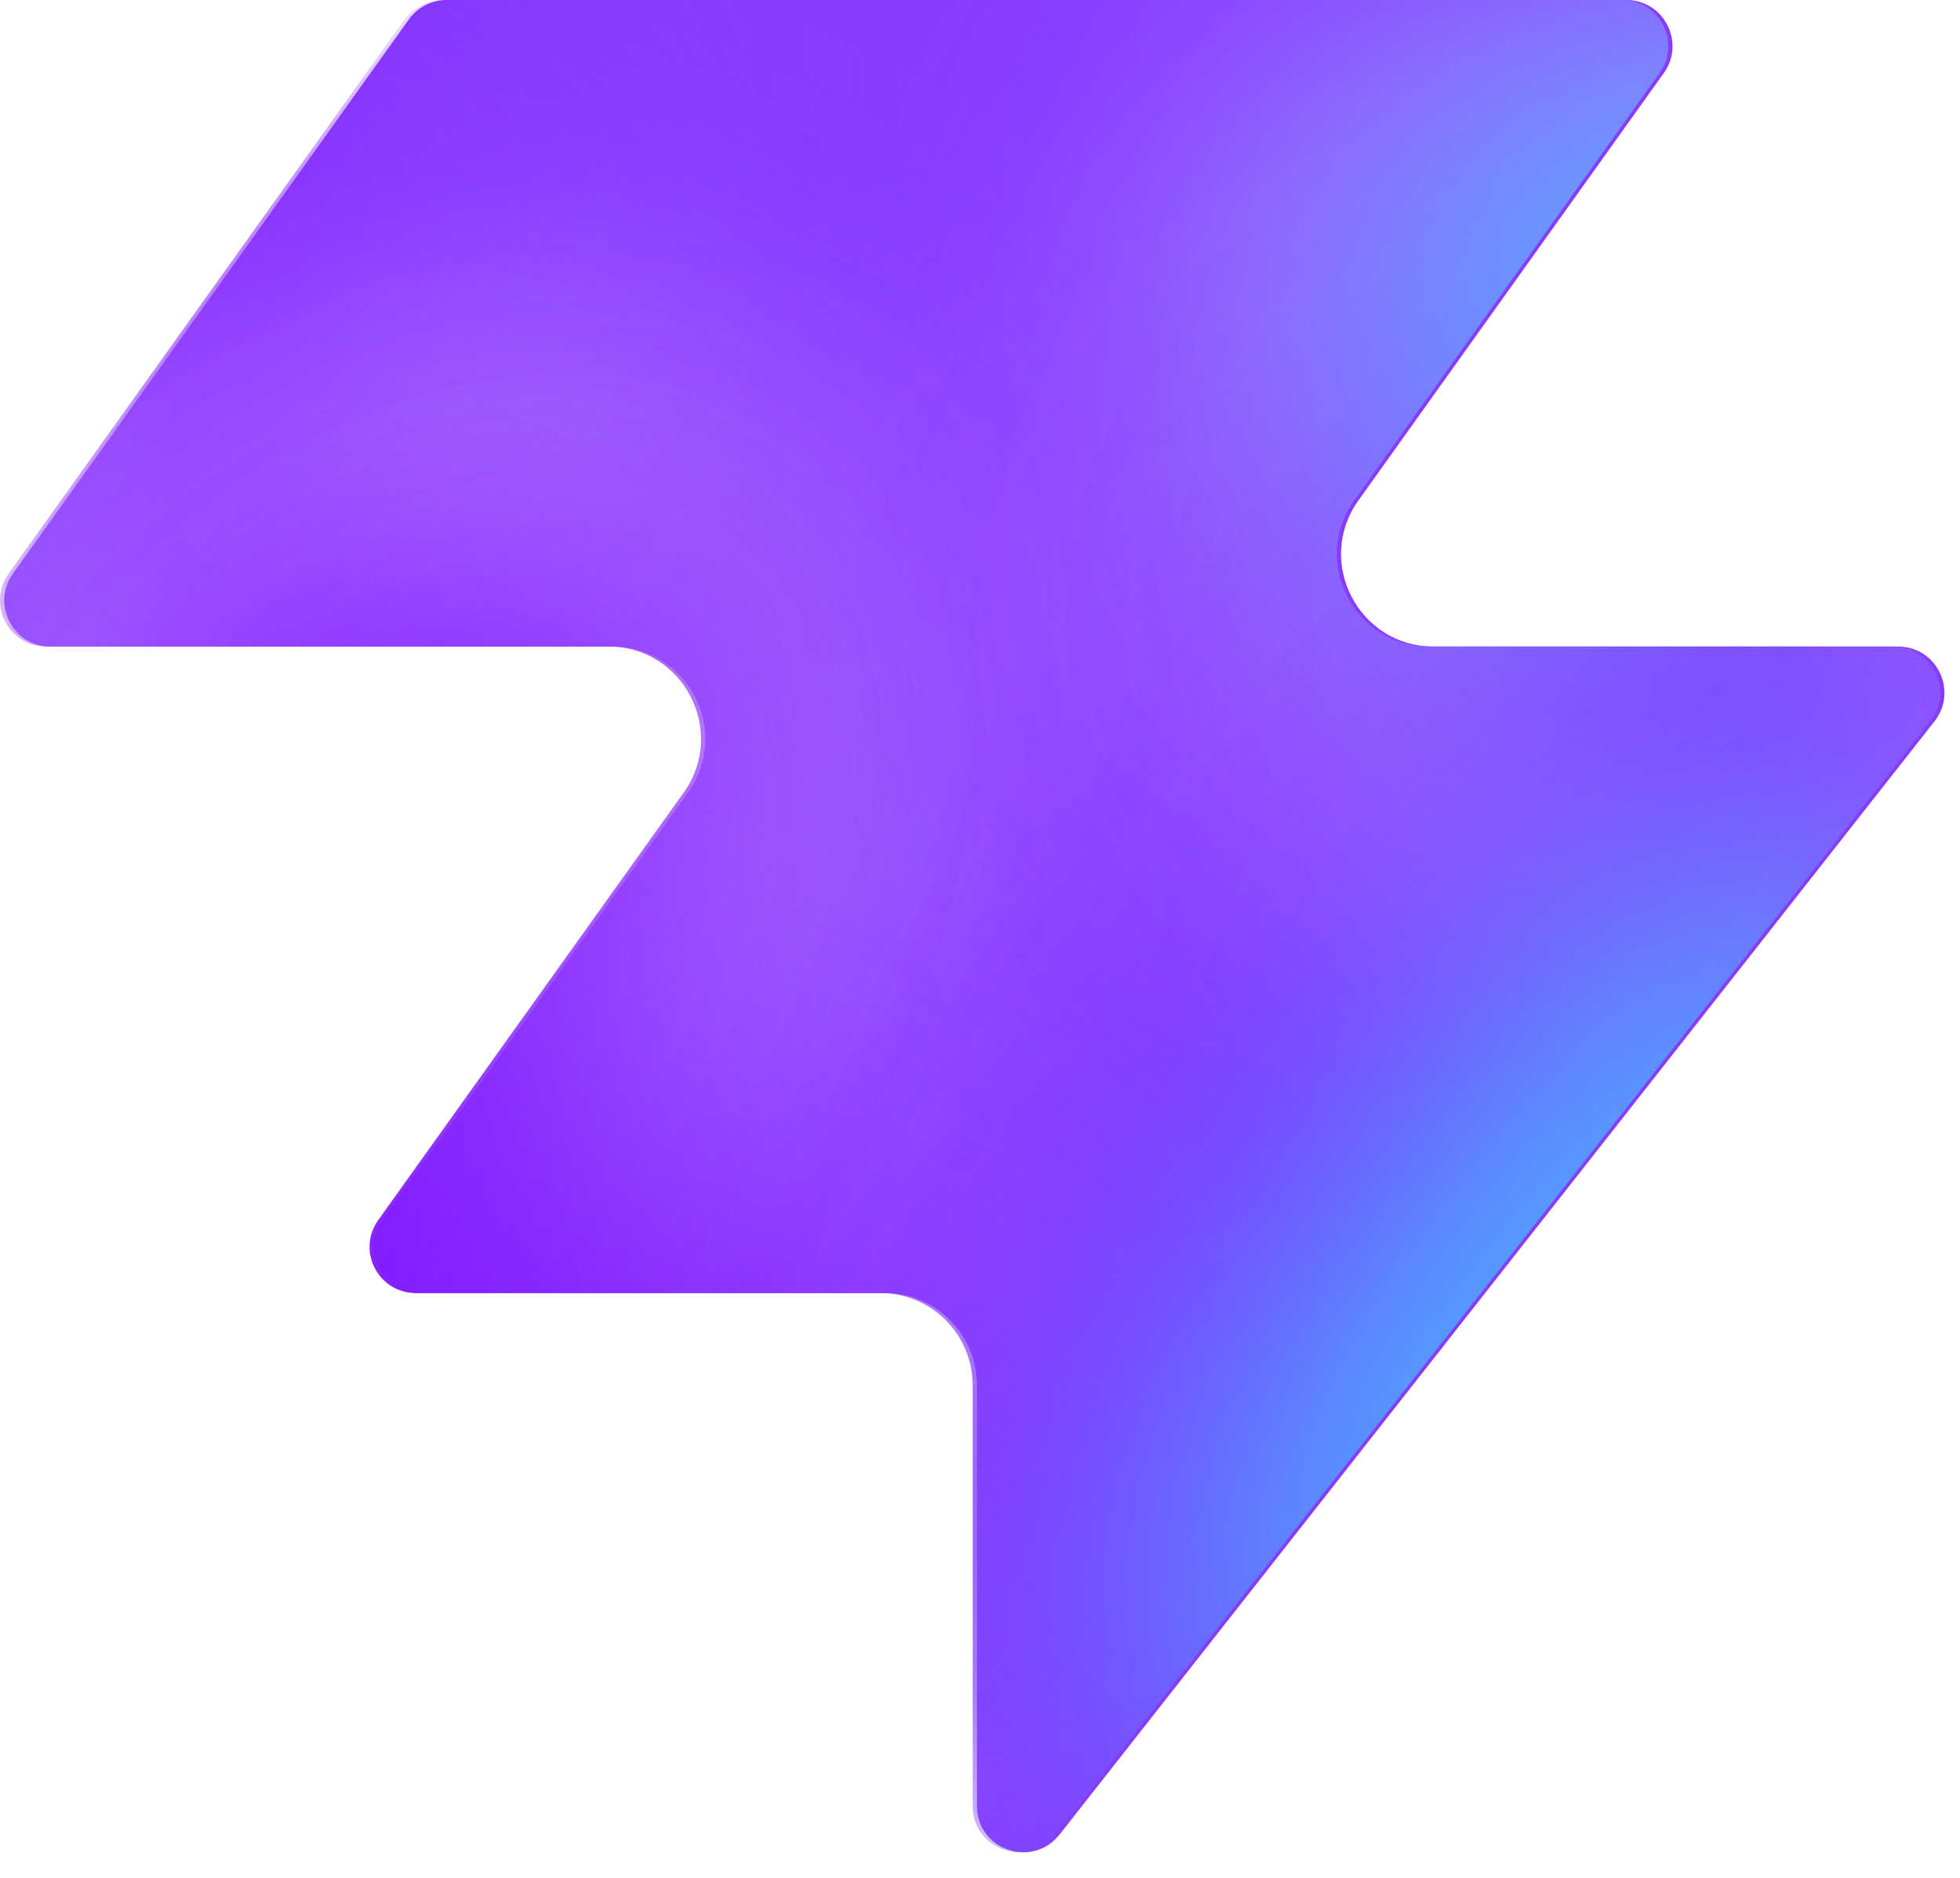
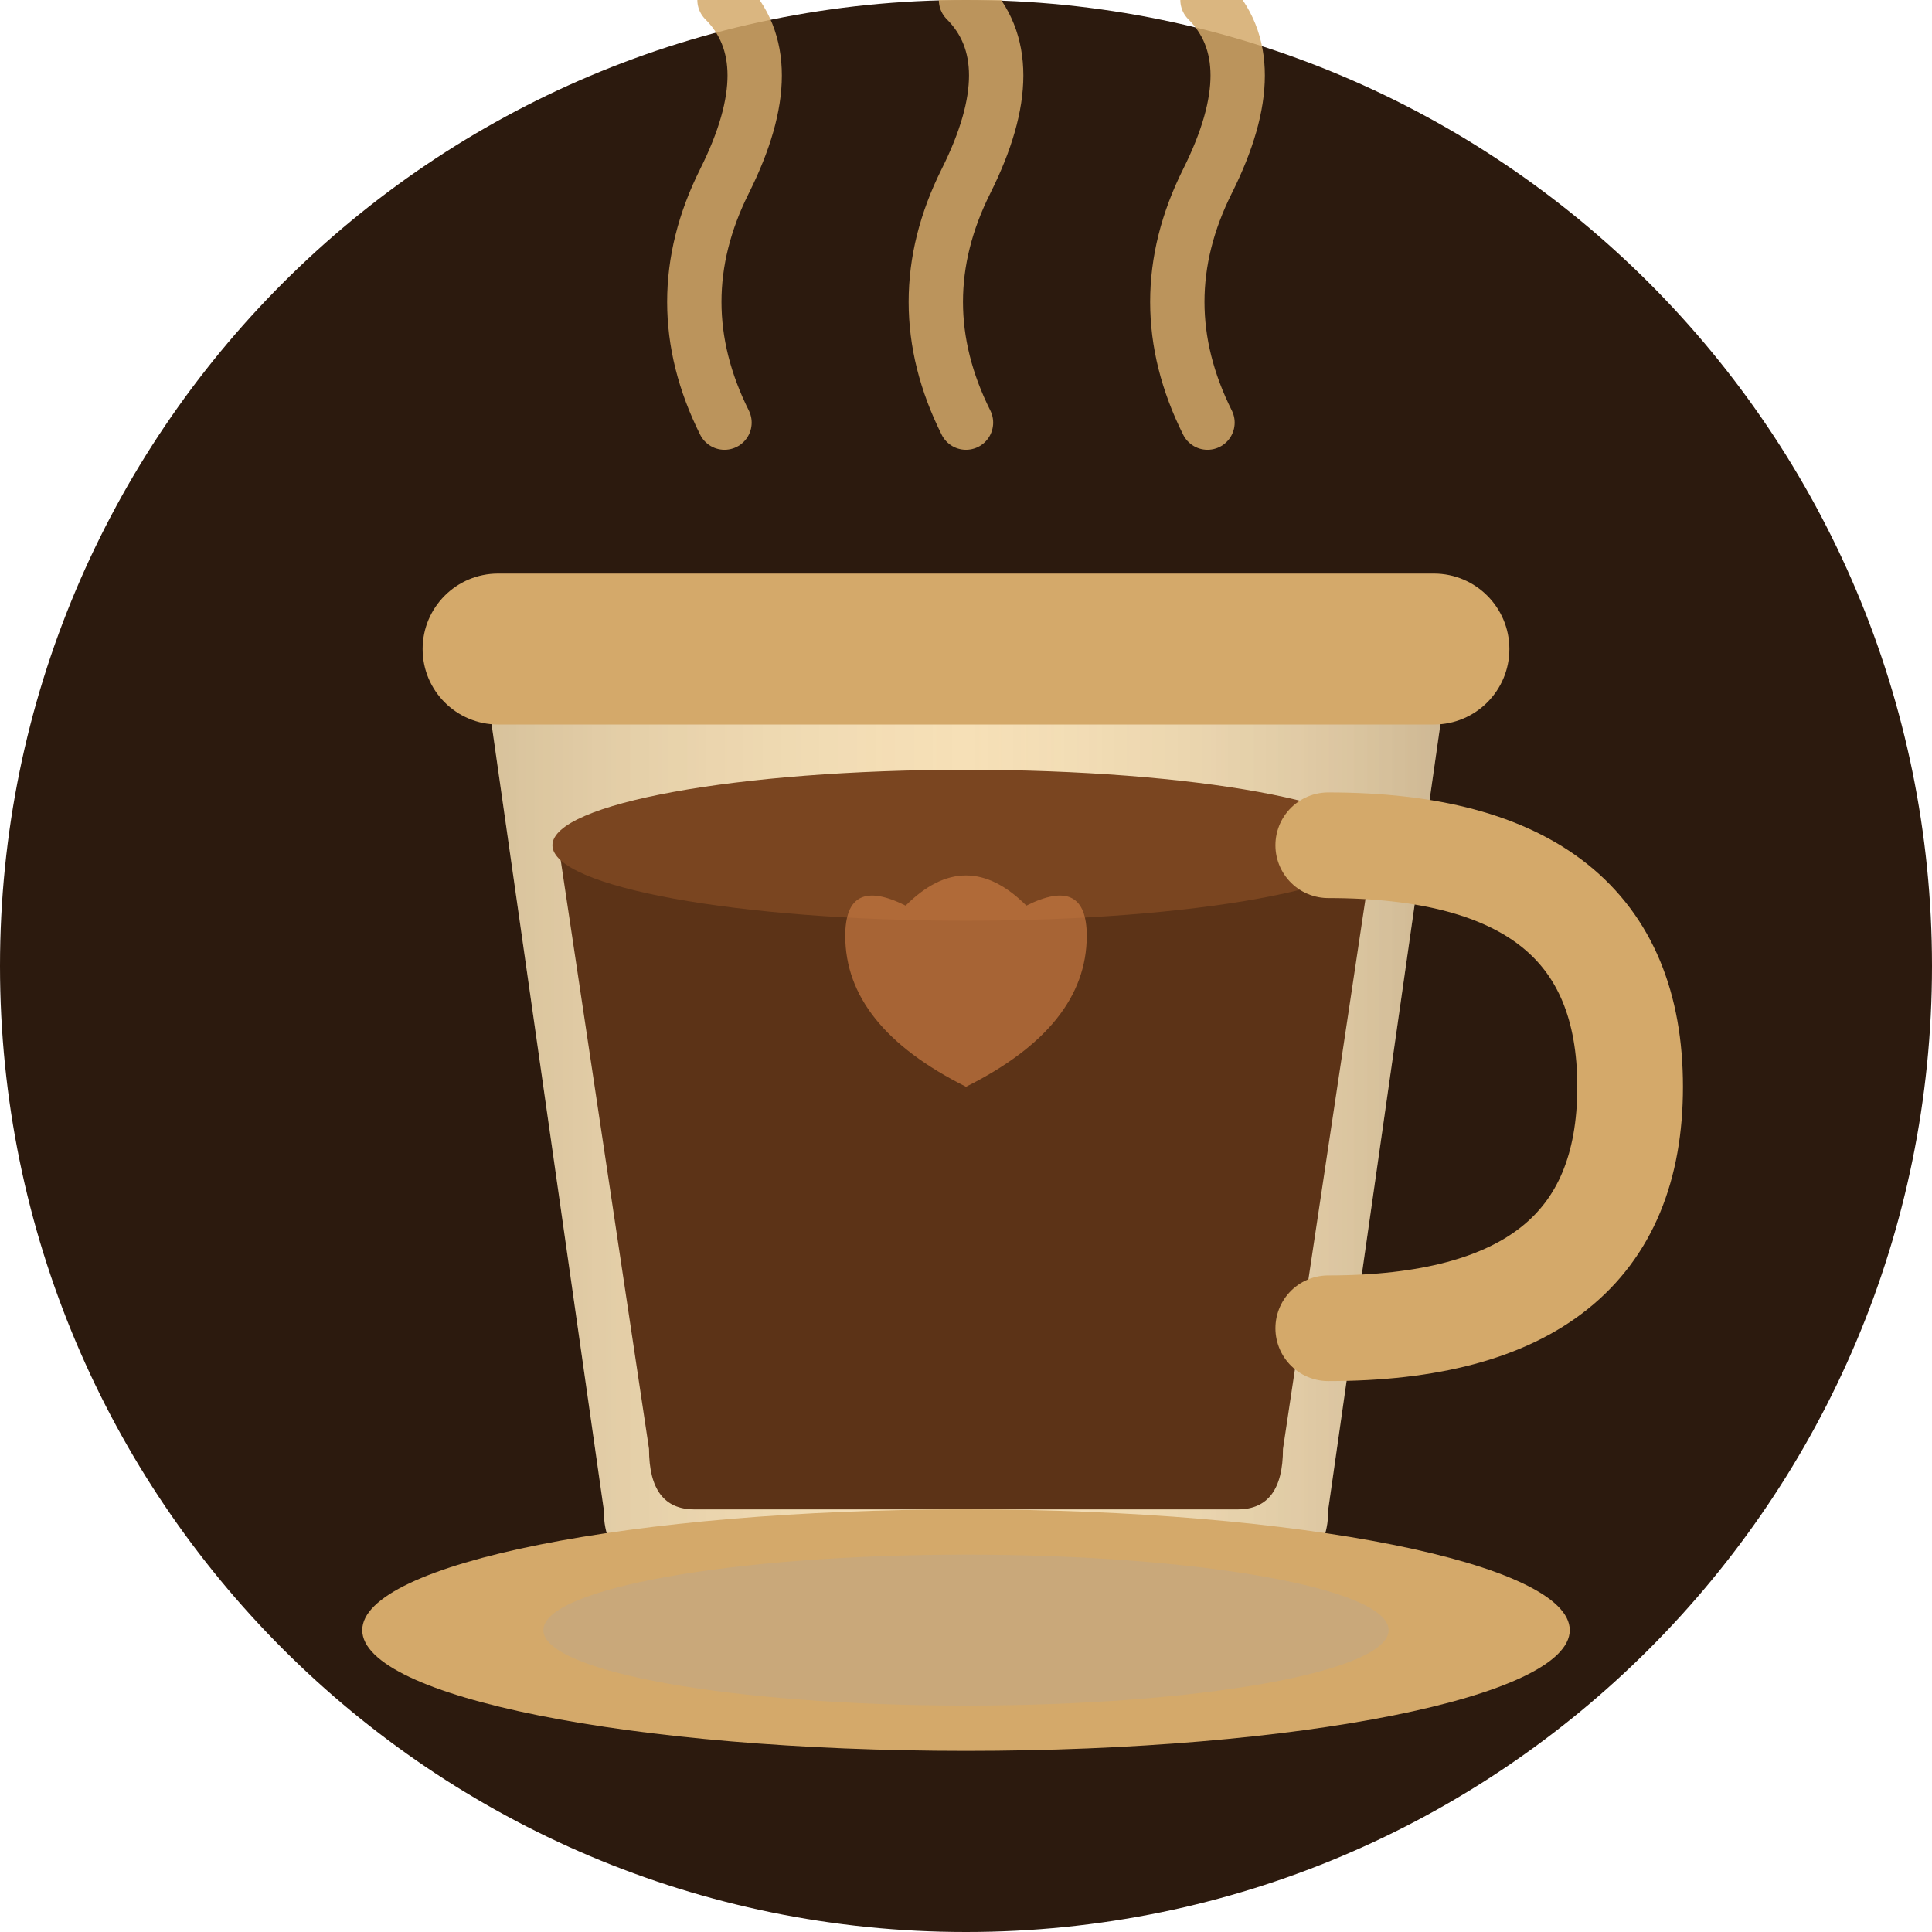
- <svg xmlns="http://www.w3.org/2000/svg" width="48" height="46" fill="none" viewBox="0 0 48 46">
-   <path fill="#863bff" d="M25.946 44.938c-.664.845-2.021.375-2.021-.698V33.937a2.26 2.26 0 0 0-2.262-2.262H10.287c-.92 0-1.456-1.04-.92-1.788l7.48-10.471c1.07-1.497 0-3.578-1.842-3.578H1.237c-.92 0-1.456-1.04-.92-1.788L10.013.474c.214-.297.556-.474.92-.474h28.894c.92 0 1.456 1.04.92 1.788l-7.48 10.471c-1.07 1.498 0 3.579 1.842 3.579h11.377c.943 0 1.473 1.088.89 1.83L25.947 44.94z" style="fill:#863bff;fill:color(display-p3 .525 .23 1);fill-opacity:1" />
-   <mask id="a" width="48" height="46" x="0" y="0" maskUnits="userSpaceOnUse" style="mask-type:alpha">
-     <path fill="#000" d="M25.842 44.938c-.664.844-2.021.375-2.021-.698V33.937a2.26 2.26 0 0 0-2.262-2.262H10.183c-.92 0-1.456-1.04-.92-1.788l7.48-10.471c1.07-1.498 0-3.579-1.842-3.579H1.133c-.92 0-1.456-1.04-.92-1.787L9.91.473c.214-.297.556-.474.92-.474h28.894c.92 0 1.456 1.04.92 1.788l-7.48 10.471c-1.07 1.498 0 3.578 1.842 3.578h11.377c.943 0 1.473 1.088.89 1.832L25.843 44.94z" style="fill:#000;fill-opacity:1" />
-   </mask>
-   <g mask="url(#a)">
-     <g filter="url(#b)">
-       <ellipse cx="5.508" cy="14.704" fill="#ede6ff" rx="5.508" ry="14.704" style="fill:#ede6ff;fill:color(display-p3 .927 .903 1);fill-opacity:1" transform="matrix(.00324 1 1 -.00324 -4.47 31.516)" />
-     </g>
-     <g filter="url(#c)">
-       <ellipse cx="10.399" cy="29.851" fill="#ede6ff" rx="10.399" ry="29.851" style="fill:#ede6ff;fill:color(display-p3 .927 .903 1);fill-opacity:1" transform="matrix(.00324 1 1 -.00324 -39.328 7.883)" />
-     </g>
-     <g filter="url(#d)">
-       <ellipse cx="5.508" cy="30.487" fill="#7e14ff" rx="5.508" ry="30.487" style="fill:#7e14ff;fill:color(display-p3 .492 .077 1);fill-opacity:1" transform="rotate(89.814 -25.913 -14.639)scale(1 -1)" />
-     </g>
-     <g filter="url(#e)">
-       <ellipse cx="5.508" cy="30.599" fill="#7e14ff" rx="5.508" ry="30.599" style="fill:#7e14ff;fill:color(display-p3 .492 .077 1);fill-opacity:1" transform="rotate(89.814 -32.644 -3.334)scale(1 -1)" />
-     </g>
-     <g filter="url(#f)">
-       <ellipse cx="5.508" cy="30.599" fill="#7e14ff" rx="5.508" ry="30.599" style="fill:#7e14ff;fill:color(display-p3 .492 .077 1);fill-opacity:1" transform="matrix(.00324 1 1 -.00324 -34.34 30.47)" />
-     </g>
-     <g filter="url(#g)">
-       <ellipse cx="14.072" cy="22.078" fill="#ede6ff" rx="14.072" ry="22.078" style="fill:#ede6ff;fill:color(display-p3 .927 .903 1);fill-opacity:1" transform="rotate(93.35 24.506 48.493)scale(-1 1)" />
-     </g>
-     <g filter="url(#h)">
-       <ellipse cx="3.47" cy="21.501" fill="#7e14ff" rx="3.47" ry="21.501" style="fill:#7e14ff;fill:color(display-p3 .492 .077 1);fill-opacity:1" transform="rotate(89.009 28.708 47.59)scale(-1 1)" />
-     </g>
-     <g filter="url(#i)">
-       <ellipse cx="3.47" cy="21.501" fill="#7e14ff" rx="3.47" ry="21.501" style="fill:#7e14ff;fill:color(display-p3 .492 .077 1);fill-opacity:1" transform="rotate(89.009 28.708 47.59)scale(-1 1)" />
-     </g>
-     <g filter="url(#j)">
-       <ellipse cx=".387" cy="8.972" fill="#7e14ff" rx="4.407" ry="29.108" style="fill:#7e14ff;fill:color(display-p3 .492 .077 1);fill-opacity:1" transform="rotate(39.51 .387 8.972)" />
-     </g>
-     <g filter="url(#k)">
-       <ellipse cx="47.523" cy="-6.092" fill="#7e14ff" rx="4.407" ry="29.108" style="fill:#7e14ff;fill:color(display-p3 .492 .077 1);fill-opacity:1" transform="rotate(37.892 47.523 -6.092)" />
-     </g>
-     <g filter="url(#l)">
-       <ellipse cx="41.412" cy="6.333" fill="#47bfff" rx="5.971" ry="9.665" style="fill:#47bfff;fill:color(display-p3 .28 .748 1);fill-opacity:1" transform="rotate(37.892 41.412 6.333)" />
-     </g>
-     <g filter="url(#m)">
-       <ellipse cx="-1.879" cy="38.332" fill="#7e14ff" rx="4.407" ry="29.108" style="fill:#7e14ff;fill:color(display-p3 .492 .077 1);fill-opacity:1" transform="rotate(37.892 -1.88 38.332)" />
-     </g>
-     <g filter="url(#n)">
-       <ellipse cx="-1.879" cy="38.332" fill="#7e14ff" rx="4.407" ry="29.108" style="fill:#7e14ff;fill:color(display-p3 .492 .077 1);fill-opacity:1" transform="rotate(37.892 -1.88 38.332)" />
-     </g>
-     <g filter="url(#o)">
-       <ellipse cx="35.651" cy="29.907" fill="#7e14ff" rx="4.407" ry="29.108" style="fill:#7e14ff;fill:color(display-p3 .492 .077 1);fill-opacity:1" transform="rotate(37.892 35.651 29.907)" />
-     </g>
-     <g filter="url(#p)">
-       <ellipse cx="38.418" cy="32.4" fill="#47bfff" rx="5.971" ry="15.297" style="fill:#47bfff;fill:color(display-p3 .28 .748 1);fill-opacity:1" transform="rotate(37.892 38.418 32.4)" />
-     </g>
-   </g>
+ <svg xmlns="http://www.w3.org/2000/svg" viewBox="0 0 64 64" fill="none">
+   <circle cx="32" cy="32" r="32" fill="#2c1a0e" />
+   <path d="M24 14 Q22 10 24 6 Q26 2 24 0" stroke="#d4a96a" stroke-width="1.8" stroke-linecap="round" fill="none" opacity="0.85" />
+   <path d="M32 14 Q30 10 32 6 Q34 2 32 0" stroke="#d4a96a" stroke-width="1.8" stroke-linecap="round" fill="none" opacity="0.85" />
+   <path d="M40 14 Q38 10 40 6 Q42 2 40 0" stroke="#d4a96a" stroke-width="1.8" stroke-linecap="round" fill="none" opacity="0.85" />
+   <path d="M16 22 L20 50 Q20 52 22 52 L42 52 Q44 52 44 50 L48 22 Z" fill="#f5deb3" />
+   <path d="M16 22 L20 50 Q20 52 22 52 L42 52 Q44 52 44 50 L48 22 Z" fill="url(#cupGrad)" />
+   <rect x="14" y="19" width="36" height="5" rx="2.5" fill="#d4a96a" />
+   <path d="M18.5 28 L21.5 48 Q21.5 50 23 50 L41 50 Q42.5 50 42.5 48 L45.5 28 Z" fill="#5c3317" />
+   <ellipse cx="32" cy="28" rx="13.7" ry="2.5" fill="#7a4520" />
+   <path d="M28 31 Q28 29 30 30 Q32 28 34 30 Q36 29 36 31 Q36 34 32 36 Q28 34 28 31 Z" fill="#c87941" opacity="0.7" />
+   <path d="M44 28 Q54 28 54 36 Q54 44 44 44" stroke="#d4a96a" stroke-width="3.5" stroke-linecap="round" fill="none" />
+   <ellipse cx="32" cy="54" rx="20" ry="4" fill="#d4a96a" />
+   <ellipse cx="32" cy="54" rx="14" ry="2.5" fill="#c9a87a" />
  <defs>
-     <filter id="b" width="60.045" height="41.654" x="-19.77" y="16.149" color-interpolation-filters="sRGB" filterUnits="userSpaceOnUse">
-       <feFlood flood-opacity="0" result="BackgroundImageFix" />
-       <feBlend in="SourceGraphic" in2="BackgroundImageFix" result="shape" />
-       <feGaussianBlur result="effect1_foregroundBlur_2002_17158" stdDeviation="7.659" />
-     </filter>
-     <filter id="c" width="90.34" height="51.437" x="-54.613" y="-7.533" color-interpolation-filters="sRGB" filterUnits="userSpaceOnUse">
-       <feFlood flood-opacity="0" result="BackgroundImageFix" />
-       <feBlend in="SourceGraphic" in2="BackgroundImageFix" result="shape" />
-       <feGaussianBlur result="effect1_foregroundBlur_2002_17158" stdDeviation="7.659" />
-     </filter>
-     <filter id="d" width="79.355" height="29.4" x="-49.64" y="2.03" color-interpolation-filters="sRGB" filterUnits="userSpaceOnUse">
-       <feFlood flood-opacity="0" result="BackgroundImageFix" />
-       <feBlend in="SourceGraphic" in2="BackgroundImageFix" result="shape" />
-       <feGaussianBlur result="effect1_foregroundBlur_2002_17158" stdDeviation="4.596" />
-     </filter>
-     <filter id="e" width="79.579" height="29.4" x="-45.045" y="20.029" color-interpolation-filters="sRGB" filterUnits="userSpaceOnUse">
-       <feFlood flood-opacity="0" result="BackgroundImageFix" />
-       <feBlend in="SourceGraphic" in2="BackgroundImageFix" result="shape" />
-       <feGaussianBlur result="effect1_foregroundBlur_2002_17158" stdDeviation="4.596" />
-     </filter>
-     <filter id="f" width="79.579" height="29.4" x="-43.513" y="21.178" color-interpolation-filters="sRGB" filterUnits="userSpaceOnUse">
-       <feFlood flood-opacity="0" result="BackgroundImageFix" />
-       <feBlend in="SourceGraphic" in2="BackgroundImageFix" result="shape" />
-       <feGaussianBlur result="effect1_foregroundBlur_2002_17158" stdDeviation="4.596" />
-     </filter>
-     <filter id="g" width="74.749" height="58.852" x="15.756" y="-17.901" color-interpolation-filters="sRGB" filterUnits="userSpaceOnUse">
-       <feFlood flood-opacity="0" result="BackgroundImageFix" />
-       <feBlend in="SourceGraphic" in2="BackgroundImageFix" result="shape" />
-       <feGaussianBlur result="effect1_foregroundBlur_2002_17158" stdDeviation="7.659" />
-     </filter>
-     <filter id="h" width="61.377" height="25.362" x="23.548" y="2.284" color-interpolation-filters="sRGB" filterUnits="userSpaceOnUse">
-       <feFlood flood-opacity="0" result="BackgroundImageFix" />
-       <feBlend in="SourceGraphic" in2="BackgroundImageFix" result="shape" />
-       <feGaussianBlur result="effect1_foregroundBlur_2002_17158" stdDeviation="4.596" />
-     </filter>
-     <filter id="i" width="61.377" height="25.362" x="23.548" y="2.284" color-interpolation-filters="sRGB" filterUnits="userSpaceOnUse">
-       <feFlood flood-opacity="0" result="BackgroundImageFix" />
-       <feBlend in="SourceGraphic" in2="BackgroundImageFix" result="shape" />
-       <feGaussianBlur result="effect1_foregroundBlur_2002_17158" stdDeviation="4.596" />
-     </filter>
-     <filter id="j" width="56.045" height="63.649" x="-27.636" y="-22.853" color-interpolation-filters="sRGB" filterUnits="userSpaceOnUse">
-       <feFlood flood-opacity="0" result="BackgroundImageFix" />
-       <feBlend in="SourceGraphic" in2="BackgroundImageFix" result="shape" />
-       <feGaussianBlur result="effect1_foregroundBlur_2002_17158" stdDeviation="4.596" />
-     </filter>
-     <filter id="k" width="54.814" height="64.646" x="20.116" y="-38.415" color-interpolation-filters="sRGB" filterUnits="userSpaceOnUse">
-       <feFlood flood-opacity="0" result="BackgroundImageFix" />
-       <feBlend in="SourceGraphic" in2="BackgroundImageFix" result="shape" />
-       <feGaussianBlur result="effect1_foregroundBlur_2002_17158" stdDeviation="4.596" />
-     </filter>
-     <filter id="l" width="33.541" height="35.313" x="24.641" y="-11.323" color-interpolation-filters="sRGB" filterUnits="userSpaceOnUse">
-       <feFlood flood-opacity="0" result="BackgroundImageFix" />
-       <feBlend in="SourceGraphic" in2="BackgroundImageFix" result="shape" />
-       <feGaussianBlur result="effect1_foregroundBlur_2002_17158" stdDeviation="4.596" />
-     </filter>
-     <filter id="m" width="54.814" height="64.646" x="-29.286" y="6.009" color-interpolation-filters="sRGB" filterUnits="userSpaceOnUse">
-       <feFlood flood-opacity="0" result="BackgroundImageFix" />
-       <feBlend in="SourceGraphic" in2="BackgroundImageFix" result="shape" />
-       <feGaussianBlur result="effect1_foregroundBlur_2002_17158" stdDeviation="4.596" />
-     </filter>
-     <filter id="n" width="54.814" height="64.646" x="-29.286" y="6.009" color-interpolation-filters="sRGB" filterUnits="userSpaceOnUse">
-       <feFlood flood-opacity="0" result="BackgroundImageFix" />
-       <feBlend in="SourceGraphic" in2="BackgroundImageFix" result="shape" />
-       <feGaussianBlur result="effect1_foregroundBlur_2002_17158" stdDeviation="4.596" />
-     </filter>
-     <filter id="o" width="54.814" height="64.646" x="8.244" y="-2.416" color-interpolation-filters="sRGB" filterUnits="userSpaceOnUse">
-       <feFlood flood-opacity="0" result="BackgroundImageFix" />
-       <feBlend in="SourceGraphic" in2="BackgroundImageFix" result="shape" />
-       <feGaussianBlur result="effect1_foregroundBlur_2002_17158" stdDeviation="4.596" />
-     </filter>
-     <filter id="p" width="39.409" height="43.623" x="18.713" y="10.588" color-interpolation-filters="sRGB" filterUnits="userSpaceOnUse">
-       <feFlood flood-opacity="0" result="BackgroundImageFix" />
-       <feBlend in="SourceGraphic" in2="BackgroundImageFix" result="shape" />
-       <feGaussianBlur result="effect1_foregroundBlur_2002_17158" stdDeviation="4.596" />
-     </filter>
+     <linearGradient id="cupGrad" x1="16" y1="22" x2="48" y2="22" gradientUnits="userSpaceOnUse">
+       <stop offset="0%" stop-color="#2c1a0e" stop-opacity="0.15" />
+       <stop offset="50%" stop-color="white" stop-opacity="0.05" />
+       <stop offset="100%" stop-color="#2c1a0e" stop-opacity="0.2" />
+     </linearGradient>
  </defs>
</svg>
